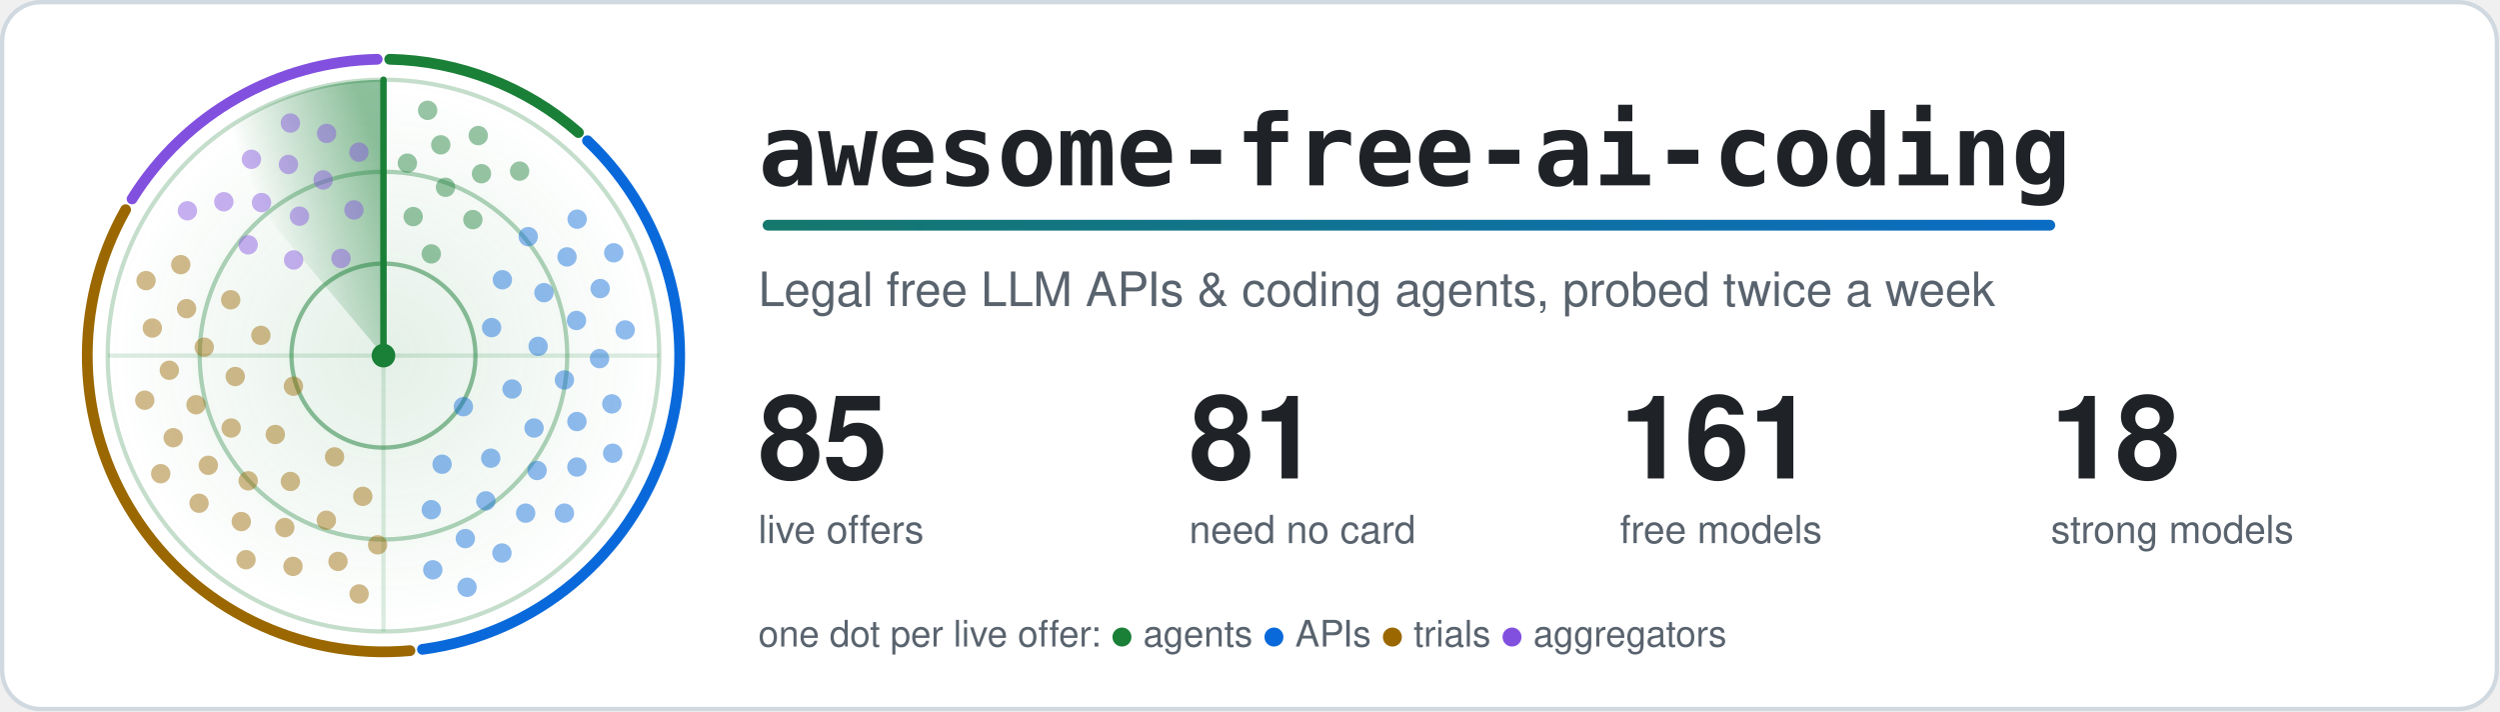
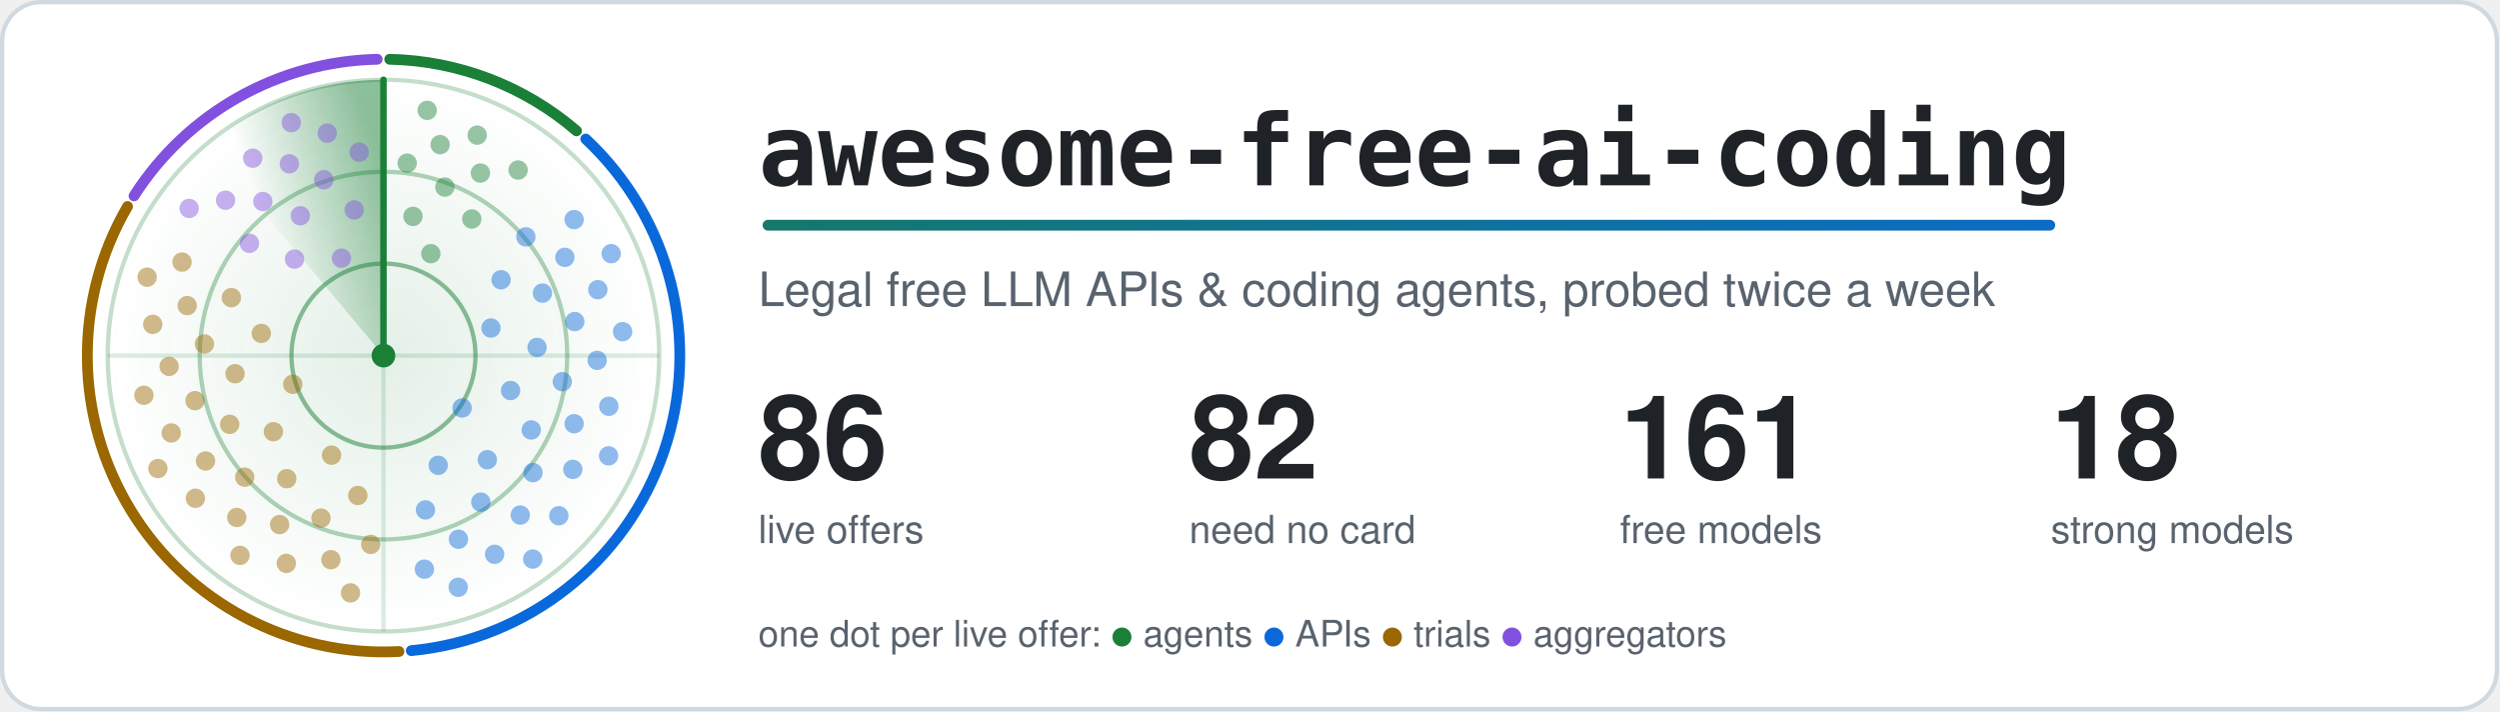
<svg xmlns="http://www.w3.org/2000/svg" width="1160" height="330" viewBox="0 0 1160 330" role="img" aria-labelledby="title">
  <style>.card{fill:#ffffff;stroke:#d1d9e0}.t{fill:#1f2328}.m{fill:#59636e}.ring{stroke:#1a7f37}.hub{fill:#1a7f37}.beam{stroke:#1a7f37}.s0,.s1,.g0,.g1{stop-color:#1a7f37}.a0{stop-color:#1a7f37}.a1{stop-color:#0969da}.dot.agents,.key.agents{fill:#1a7f37}.rim.agents{stroke:#1a7f37}.dot.apis,.key.apis{fill:#0969da}.rim.apis{stroke:#0969da}.dot.trials,.key.trials{fill:#9a6700}.rim.trials{stroke:#9a6700}.dot.aggregators,.key.aggregators{fill:#8250df}.rim.aggregators{stroke:#8250df}.rim{fill:none}.s0{stop-opacity:.5}.s1,.g1{stop-opacity:0}.g0{stop-opacity:.12}.dot{opacity:.45;animation:ping 6s linear infinite}@keyframes ping{0%,4%{opacity:1}55%,100%{opacity:.45}}.turning{animation:turn 6s linear infinite}@keyframes turn{to{transform:rotate(360deg)}}@media (prefers-reduced-motion: reduce) {.dot { animation: none; opacity: 1 } .turning { animation: none }}</style>
  <defs>
    <linearGradient id="accent" gradientUnits="userSpaceOnUse" x1="0" y1="0" x2="1100" y2="0">
      <stop class="a0" offset="0" />
      <stop class="a1" offset="1" />
    </linearGradient>
  </defs>
  <rect class="card" x="1" y="1" width="1158" height="328" rx="18" stroke-width="2" />
  <defs>
    <radialGradient id="glow">
      <stop class="g0" offset="0" />
      <stop class="g1" offset="1" />
    </radialGradient>
  </defs>
  <circle cx="178.0" cy="165.0" r="128.0" fill="url(#glow)" />
  <circle class="ring" cx="178.0" cy="165.0" r="42.7" fill="none" stroke-width="2" stroke-opacity=".5" />
  <circle class="ring" cx="178.0" cy="165.0" r="85.3" fill="none" stroke-width="2" stroke-opacity=".35" />
  <circle class="ring" cx="178.0" cy="165.0" r="128.0" fill="none" stroke-width="2" stroke-opacity=".25" />
  <path class="ring" d="M50.0 165.0H306.0M178.0 37.0V293.0" stroke-width="2" stroke-opacity=".15" />
-   <path class="rim agents" d="M180.9 27.5A137.5 137.5 0 0 1 268.5 61.5" stroke-width="5" stroke-linecap="round" />
-   <path class="rim apis" d="M272.7 65.3A137.5 137.5 0 0 1 196.1 301.3" stroke-width="5" stroke-linecap="round" />
-   <path class="rim trials" d="M190.3 301.9A137.5 137.5 0 0 1 58.3 97.3" stroke-width="5" stroke-linecap="round" />
-   <path class="rim aggregators" d="M61.3 92.3A137.5 137.5 0 0 1 175.1 27.5" stroke-width="5" stroke-linecap="round" />
+   <path class="rim agents" d="M180.9 27.5A137.5 137.5 0 0 1 267.6 60.7" stroke-width="5" stroke-linecap="round" />
+   <path class="rim apis" d="M271.9 64.5A137.5 137.5 0 0 1 190.9 301.9" stroke-width="5" stroke-linecap="round" />
+   <path class="rim trials" d="M185.2 302.3A137.5 137.5 0 0 1 59.2 95.8" stroke-width="5" stroke-linecap="round" />
+   <path class="rim aggregators" d="M62.2 90.9A137.5 137.5 0 0 1 175.1 27.5" stroke-width="5" stroke-linecap="round" />
  <defs>
    <linearGradient id="sweep" gradientUnits="userSpaceOnUse" x1="178.0" y1="75.4" x2="120.4" y2="96.4">
      <stop class="s0" offset="0" />
      <stop class="s1" offset="1" />
    </linearGradient>
  </defs>
  <g class="turning" style="transform-origin:178.0px 165.0px">
    <path fill="url(#sweep)" d="M178.0 165.0L95.7 66.9A128.0 128.0 0 0 1 178.0 37.0Z" />
    <line class="beam" x1="178.0" y1="165.0" x2="178.0" y2="37.0" stroke-width="3" stroke-linecap="round" />
  </g>
-   <circle class="dot agents" cx="200.2" cy="117.8" r="4.5" style="animation-delay:0.42s" />
-   <circle class="dot agents" cx="191.8" cy="100.5" r="4.5" style="animation-delay:0.20s" />
-   <circle class="dot agents" cx="219.5" cy="101.9" r="4.5" style="animation-delay:0.56s" />
-   <circle class="dot agents" cx="206.8" cy="86.9" r="4.5" style="animation-delay:0.34s" />
-   <circle class="dot agents" cx="189.1" cy="75.7" r="4.5" style="animation-delay:0.12s" />
-   <circle class="dot agents" cx="223.5" cy="80.6" r="4.5" style="animation-delay:0.47s" />
-   <circle class="dot agents" cx="204.6" cy="67.2" r="4.5" style="animation-delay:0.25s" />
-   <circle class="dot agents" cx="241.2" cy="79.4" r="4.5" style="animation-delay:0.61s" />
-   <circle class="dot agents" cx="222.0" cy="62.9" r="4.5" style="animation-delay:0.39s" />
-   <circle class="dot agents" cx="198.5" cy="51.2" r="4.5" style="animation-delay:0.17s" />
-   <circle class="dot apis" cx="215.1" cy="188.7" r="4.5" style="animation-delay:2.04s" />
-   <circle class="dot apis" cx="228.2" cy="152.0" r="4.5" style="animation-delay:1.26s" />
-   <circle class="dot apis" cx="205.2" cy="215.4" r="4.5" style="animation-delay:2.53s" />
-   <circle class="dot apis" cx="237.7" cy="180.5" r="4.5" style="animation-delay:1.74s" />
-   <circle class="dot apis" cx="233.2" cy="129.8" r="4.5" style="animation-delay:0.96s" />
-   <circle class="dot apis" cx="227.8" cy="212.6" r="4.5" style="animation-delay:2.23s" />
-   <circle class="dot apis" cx="249.8" cy="160.7" r="4.5" style="animation-delay:1.44s" />
-   <circle class="dot apis" cx="200.2" cy="236.5" r="4.5" style="animation-delay:2.71s" />
-   <circle class="dot apis" cx="247.9" cy="198.6" r="4.5" style="animation-delay:1.93s" />
-   <circle class="dot apis" cx="252.5" cy="135.8" r="4.5" style="animation-delay:1.14s" />
-   <circle class="dot apis" cx="225.5" cy="232.4" r="4.5" style="animation-delay:2.41s" />
-   <circle class="dot apis" cx="262.0" cy="176.3" r="4.5" style="animation-delay:1.63s" />
-   <circle class="dot apis" cx="245.2" cy="109.8" r="4.5" style="animation-delay:0.84s" />
-   <circle class="dot apis" cx="249.3" cy="218.3" r="4.5" style="animation-delay:2.11s" />
-   <circle class="dot apis" cx="267.6" cy="148.7" r="4.5" style="animation-delay:1.33s" />
-   <circle class="dot apis" cx="216.0" cy="249.9" r="4.5" style="animation-delay:2.60s" />
-   <circle class="dot apis" cx="267.8" cy="195.6" r="4.5" style="animation-delay:1.81s" />
-   <circle class="dot apis" cx="263.2" cy="119.2" r="4.5" style="animation-delay:1.03s" />
-   <circle class="dot apis" cx="244.0" cy="238.1" r="4.5" style="animation-delay:2.30s" />
-   <circle class="dot apis" cx="278.3" cy="166.4" r="4.5" style="animation-delay:1.51s" />
-   <circle class="dot apis" cx="200.9" cy="264.4" r="4.5" style="animation-delay:2.78s" />
-   <circle class="dot apis" cx="267.8" cy="216.7" r="4.5" style="animation-delay:2.00s" />
-   <circle class="dot apis" cx="278.6" cy="133.9" r="4.5" style="animation-delay:1.21s" />
-   <circle class="dot apis" cx="233.0" cy="256.6" r="4.5" style="animation-delay:2.48s" />
-   <circle class="dot apis" cx="284.0" cy="187.4" r="4.5" style="animation-delay:1.70s" />
-   <circle class="dot apis" cx="267.9" cy="101.7" r="4.5" style="animation-delay:0.91s" />
-   <circle class="dot apis" cx="262.0" cy="238.1" r="4.5" style="animation-delay:2.18s" />
-   <circle class="dot apis" cx="290.2" cy="153.1" r="4.5" style="animation-delay:1.40s" />
-   <circle class="dot apis" cx="216.8" cy="272.5" r="4.5" style="animation-delay:2.67s" />
-   <circle class="dot apis" cx="284.4" cy="210.3" r="4.5" style="animation-delay:1.88s" />
-   <circle class="dot apis" cx="284.9" cy="117.3" r="4.5" style="animation-delay:1.10s" />
-   <circle class="dot trials" cx="136.2" cy="179.2" r="4.5" style="animation-delay:4.19s" />
-   <circle class="dot trials" cx="155.3" cy="212.0" r="4.5" style="animation-delay:3.43s" />
-   <circle class="dot trials" cx="121.1" cy="155.6" r="4.5" style="animation-delay:4.66s" />
-   <circle class="dot trials" cx="127.8" cy="201.6" r="4.5" style="animation-delay:3.90s" />
-   <circle class="dot trials" cx="168.4" cy="230.3" r="4.5" style="animation-delay:3.14s" />
-   <circle class="dot trials" cx="109.2" cy="174.7" r="4.5" style="animation-delay:4.37s" />
-   <circle class="dot trials" cx="134.8" cy="223.4" r="4.5" style="animation-delay:3.61s" />
-   <circle class="dot trials" cx="107.1" cy="139.1" r="4.5" style="animation-delay:4.83s" />
-   <circle class="dot trials" cx="107.3" cy="198.6" r="4.5" style="animation-delay:4.08s" />
-   <circle class="dot trials" cx="151.5" cy="241.4" r="4.5" style="animation-delay:3.32s" />
-   <circle class="dot trials" cx="94.8" cy="161.1" r="4.5" style="animation-delay:4.55s" />
-   <circle class="dot trials" cx="115.2" cy="223.1" r="4.5" style="animation-delay:3.79s" />
-   <circle class="dot trials" cx="175.3" cy="252.8" r="4.5" style="animation-delay:3.03s" />
-   <circle class="dot trials" cx="91.0" cy="187.8" r="4.5" style="animation-delay:4.26s" />
-   <circle class="dot trials" cx="132.2" cy="244.8" r="4.5" style="animation-delay:3.50s" />
-   <circle class="dot trials" cx="86.6" cy="143.2" r="4.5" style="animation-delay:4.72s" />
-   <circle class="dot trials" cx="96.7" cy="215.9" r="4.5" style="animation-delay:3.97s" />
-   <circle class="dot trials" cx="156.9" cy="260.5" r="4.5" style="animation-delay:3.21s" />
-   <circle class="dot trials" cx="78.6" cy="171.8" r="4.5" style="animation-delay:4.43s" />
-   <circle class="dot trials" cx="112.0" cy="242.0" r="4.5" style="animation-delay:3.68s" />
-   <circle class="dot trials" cx="83.9" cy="122.8" r="4.5" style="animation-delay:4.90s" />
-   <circle class="dot trials" cx="80.4" cy="203.1" r="4.5" style="animation-delay:4.14s" />
-   <circle class="dot trials" cx="136.0" cy="262.8" r="4.5" style="animation-delay:3.39s" />
-   <circle class="dot trials" cx="70.7" cy="152.2" r="4.5" style="animation-delay:4.61s" />
-   <circle class="dot trials" cx="92.4" cy="233.5" r="4.5" style="animation-delay:3.86s" />
-   <circle class="dot trials" cx="166.7" cy="275.6" r="4.5" style="animation-delay:3.10s" />
-   <circle class="dot trials" cx="67.2" cy="185.7" r="4.5" style="animation-delay:4.32s" />
-   <circle class="dot trials" cx="114.2" cy="259.7" r="4.5" style="animation-delay:3.57s" />
-   <circle class="dot trials" cx="67.8" cy="130.2" r="4.5" style="animation-delay:4.79s" />
-   <circle class="dot trials" cx="74.6" cy="219.8" r="4.5" style="animation-delay:4.03s" />
-   <circle class="dot aggregators" cx="158.3" cy="119.9" r="4.5" style="animation-delay:5.61s" />
-   <circle class="dot aggregators" cx="136.3" cy="120.6" r="4.5" style="animation-delay:5.28s" />
-   <circle class="dot aggregators" cx="164.3" cy="97.4" r="4.5" style="animation-delay:5.81s" />
-   <circle class="dot aggregators" cx="139.0" cy="100.3" r="4.5" style="animation-delay:5.48s" />
-   <circle class="dot aggregators" cx="115.2" cy="113.6" r="4.5" style="animation-delay:5.16s" />
-   <circle class="dot aggregators" cx="150.0" cy="83.5" r="4.5" style="animation-delay:5.68s" />
-   <circle class="dot aggregators" cx="121.4" cy="94.0" r="4.5" style="animation-delay:5.36s" />
-   <circle class="dot aggregators" cx="166.6" cy="70.6" r="4.5" style="animation-delay:5.89s" />
-   <circle class="dot aggregators" cx="133.9" cy="76.3" r="4.5" style="animation-delay:5.56s" />
-   <circle class="dot aggregators" cx="103.9" cy="93.6" r="4.5" style="animation-delay:5.23s" />
-   <circle class="dot aggregators" cx="151.6" cy="61.9" r="4.5" style="animation-delay:5.76s" />
-   <circle class="dot aggregators" cx="116.7" cy="73.9" r="4.5" style="animation-delay:5.43s" />
-   <circle class="dot aggregators" cx="87.0" cy="97.8" r="4.5" style="animation-delay:5.11s" />
-   <circle class="dot aggregators" cx="134.8" cy="57.1" r="4.5" style="animation-delay:5.64s" />
+   <circle class="dot agents" cx="200.0" cy="117.7" r="4.5" style="animation-delay:0.42s" />
+   <circle class="dot agents" cx="191.7" cy="100.4" r="4.5" style="animation-delay:0.20s" />
+   <circle class="dot agents" cx="219.0" cy="101.6" r="4.5" style="animation-delay:0.55s" />
+   <circle class="dot agents" cx="206.5" cy="86.8" r="4.5" style="animation-delay:0.33s" />
+   <circle class="dot agents" cx="189.0" cy="75.7" r="4.5" style="animation-delay:0.12s" />
+   <circle class="dot agents" cx="223.0" cy="80.3" r="4.5" style="animation-delay:0.47s" />
+   <circle class="dot agents" cx="204.3" cy="67.1" r="4.5" style="animation-delay:0.25s" />
+   <circle class="dot agents" cx="240.5" cy="78.9" r="4.5" style="animation-delay:0.60s" />
+   <circle class="dot agents" cx="221.5" cy="62.7" r="4.5" style="animation-delay:0.38s" />
+   <circle class="dot agents" cx="198.3" cy="51.2" r="4.5" style="animation-delay:0.17s" />
+   <circle class="dot apis" cx="214.5" cy="189.3" r="4.5" style="animation-delay:2.06s" />
+   <circle class="dot apis" cx="227.9" cy="152.2" r="4.5" style="animation-delay:1.26s" />
+   <circle class="dot apis" cx="203.4" cy="215.9" r="4.5" style="animation-delay:2.56s" />
+   <circle class="dot apis" cx="237.0" cy="181.2" r="4.5" style="animation-delay:1.76s" />
+   <circle class="dot apis" cx="232.6" cy="129.8" r="4.5" style="animation-delay:0.95s" />
+   <circle class="dot apis" cx="226.2" cy="213.3" r="4.5" style="animation-delay:2.25s" />
+   <circle class="dot apis" cx="249.3" cy="161.2" r="4.5" style="animation-delay:1.45s" />
+   <circle class="dot apis" cx="197.5" cy="236.6" r="4.5" style="animation-delay:2.75s" />
+   <circle class="dot apis" cx="246.6" cy="199.5" r="4.5" style="animation-delay:1.94s" />
+   <circle class="dot apis" cx="251.8" cy="136.0" r="4.5" style="animation-delay:1.14s" />
+   <circle class="dot apis" cx="223.2" cy="233.0" r="4.5" style="animation-delay:2.44s" />
+   <circle class="dot apis" cx="261.0" cy="177.1" r="4.5" style="animation-delay:1.64s" />
+   <circle class="dot apis" cx="244.1" cy="109.9" r="4.5" style="animation-delay:0.84s" />
+   <circle class="dot apis" cx="247.4" cy="219.3" r="4.5" style="animation-delay:2.13s" />
+   <circle class="dot apis" cx="266.8" cy="149.2" r="4.5" style="animation-delay:1.33s" />
+   <circle class="dot apis" cx="212.8" cy="250.2" r="4.5" style="animation-delay:2.63s" />
+   <circle class="dot apis" cx="266.5" cy="196.6" r="4.5" style="animation-delay:1.83s" />
+   <circle class="dot apis" cx="262.2" cy="119.4" r="4.5" style="animation-delay:1.03s" />
+   <circle class="dot apis" cx="241.5" cy="239.0" r="4.5" style="animation-delay:2.32s" />
+   <circle class="dot apis" cx="277.2" cy="167.2" r="4.5" style="animation-delay:1.52s" />
+   <circle class="dot apis" cx="197.0" cy="264.1" r="4.5" style="animation-delay:2.82s" />
+   <circle class="dot apis" cx="265.9" cy="217.8" r="4.5" style="animation-delay:2.02s" />
+   <circle class="dot apis" cx="277.5" cy="134.4" r="4.5" style="animation-delay:1.22s" />
+   <circle class="dot apis" cx="229.6" cy="257.2" r="4.5" style="animation-delay:2.51s" />
+   <circle class="dot apis" cx="282.6" cy="188.5" r="4.5" style="animation-delay:1.71s" />
+   <circle class="dot apis" cx="266.5" cy="101.9" r="4.5" style="animation-delay:0.91s" />
+   <circle class="dot apis" cx="259.4" cy="239.3" r="4.5" style="animation-delay:2.21s" />
+   <circle class="dot apis" cx="289.0" cy="153.9" r="4.5" style="animation-delay:1.40s" />
+   <circle class="dot apis" cx="212.7" cy="272.5" r="4.5" style="animation-delay:2.70s" />
+   <circle class="dot apis" cx="282.5" cy="211.5" r="4.5" style="animation-delay:1.90s" />
+   <circle class="dot apis" cx="283.7" cy="117.7" r="4.5" style="animation-delay:1.10s" />
+   <circle class="dot apis" cx="247.3" cy="259.4" r="4.5" style="animation-delay:2.40s" />
+   <circle class="dot trials" cx="135.9" cy="178.3" r="4.5" style="animation-delay:4.21s" />
+   <circle class="dot trials" cx="153.9" cy="211.2" r="4.5" style="animation-delay:3.46s" />
+   <circle class="dot trials" cx="121.3" cy="154.7" r="4.5" style="animation-delay:4.67s" />
+   <circle class="dot trials" cx="126.9" cy="200.3" r="4.5" style="animation-delay:3.92s" />
+   <circle class="dot trials" cx="166.1" cy="229.9" r="4.5" style="animation-delay:3.17s" />
+   <circle class="dot trials" cx="109.1" cy="173.4" r="4.5" style="animation-delay:4.38s" />
+   <circle class="dot trials" cx="133.1" cy="222.1" r="4.5" style="animation-delay:3.64s" />
+   <circle class="dot trials" cx="107.4" cy="138.1" r="4.5" style="animation-delay:4.85s" />
+   <circle class="dot trials" cx="106.6" cy="196.9" r="4.5" style="animation-delay:4.10s" />
+   <circle class="dot trials" cx="149.0" cy="240.4" r="4.5" style="animation-delay:3.35s" />
+   <circle class="dot trials" cx="94.9" cy="159.6" r="4.5" style="animation-delay:4.56s" />
+   <circle class="dot trials" cx="113.6" cy="221.4" r="4.5" style="animation-delay:3.81s" />
+   <circle class="dot trials" cx="172.1" cy="252.6" r="4.5" style="animation-delay:3.06s" />
+   <circle class="dot trials" cx="90.5" cy="185.9" r="4.5" style="animation-delay:4.28s" />
+   <circle class="dot trials" cx="129.8" cy="243.4" r="4.5" style="animation-delay:3.53s" />
+   <circle class="dot trials" cx="86.9" cy="141.8" r="4.5" style="animation-delay:4.74s" />
+   <circle class="dot trials" cx="95.4" cy="213.9" r="4.5" style="animation-delay:3.99s" />
+   <circle class="dot trials" cx="153.6" cy="259.7" r="4.5" style="animation-delay:3.24s" />
+   <circle class="dot trials" cx="78.5" cy="170.0" r="4.5" style="animation-delay:4.45s" />
+   <circle class="dot trials" cx="109.9" cy="240.1" r="4.5" style="animation-delay:3.70s" />
+   <circle class="dot trials" cx="84.5" cy="121.6" r="4.5" style="animation-delay:4.91s" />
+   <circle class="dot trials" cx="79.5" cy="200.9" r="4.5" style="animation-delay:4.17s" />
+   <circle class="dot trials" cx="132.9" cy="261.4" r="4.5" style="animation-delay:3.42s" />
+   <circle class="dot trials" cx="70.9" cy="150.5" r="4.5" style="animation-delay:4.63s" />
+   <circle class="dot trials" cx="90.7" cy="231.2" r="4.5" style="animation-delay:3.88s" />
+   <circle class="dot trials" cx="162.7" cy="275.1" r="4.5" style="animation-delay:3.13s" />
+   <circle class="dot trials" cx="66.8" cy="183.4" r="4.5" style="animation-delay:4.34s" />
+   <circle class="dot trials" cx="111.4" cy="257.7" r="4.5" style="animation-delay:3.59s" />
+   <circle class="dot trials" cx="68.3" cy="128.6" r="4.5" style="animation-delay:4.81s" />
+   <circle class="dot trials" cx="73.3" cy="217.4" r="4.5" style="animation-delay:4.06s" />
+   <circle class="dot aggregators" cx="158.5" cy="119.8" r="4.5" style="animation-delay:5.61s" />
+   <circle class="dot aggregators" cx="136.7" cy="120.2" r="4.5" style="animation-delay:5.29s" />
+   <circle class="dot aggregators" cx="164.4" cy="97.4" r="4.5" style="animation-delay:5.81s" />
+   <circle class="dot aggregators" cx="139.4" cy="100.1" r="4.5" style="animation-delay:5.49s" />
+   <circle class="dot aggregators" cx="115.8" cy="112.9" r="4.5" style="animation-delay:5.17s" />
+   <circle class="dot aggregators" cx="150.3" cy="83.4" r="4.5" style="animation-delay:5.69s" />
+   <circle class="dot aggregators" cx="122.0" cy="93.5" r="4.5" style="animation-delay:5.37s" />
+   <circle class="dot aggregators" cx="166.7" cy="70.6" r="4.5" style="animation-delay:5.89s" />
+   <circle class="dot aggregators" cx="134.3" cy="76.0" r="4.5" style="animation-delay:5.56s" />
+   <circle class="dot aggregators" cx="104.7" cy="92.9" r="4.5" style="animation-delay:5.24s" />
+   <circle class="dot aggregators" cx="151.9" cy="61.8" r="4.5" style="animation-delay:5.76s" />
+   <circle class="dot aggregators" cx="117.3" cy="73.4" r="4.5" style="animation-delay:5.44s" />
+   <circle class="dot aggregators" cx="87.8" cy="96.7" r="4.5" style="animation-delay:5.12s" />
+   <circle class="dot aggregators" cx="135.2" cy="56.9" r="4.5" style="animation-delay:5.64s" />
  <circle class="hub" cx="178.0" cy="165.0" r="5.5" />
  <text class="t" x="352" y="86" font-family="ui-monospace, SFMono-Regular, Menlo, Consolas, monospace" font-size="46" font-weight="700">awesome-free-ai-coding</text>
  <rect x="354" y="102" width="600" height="5" rx="2.5" fill="url(#accent)" />
  <text class="m" x="352" y="142" font-family="-apple-system, BlinkMacSystemFont, 'Segoe UI', Helvetica, Arial, sans-serif" font-size="22">Legal free LLM APIs &amp; coding agents, probed twice a week</text>
-   <text class="t" x="352" y="222" font-family="-apple-system, BlinkMacSystemFont, 'Segoe UI', Helvetica, Arial, sans-serif" font-size="54" font-weight="700">85</text>
+   <text class="t" x="352" y="222" font-family="-apple-system, BlinkMacSystemFont, 'Segoe UI', Helvetica, Arial, sans-serif" font-size="54" font-weight="700">86</text>
  <text class="m" x="352" y="252" font-family="-apple-system, BlinkMacSystemFont, 'Segoe UI', Helvetica, Arial, sans-serif" font-size="18">live offers</text>
-   <text class="t" x="552" y="222" font-family="-apple-system, BlinkMacSystemFont, 'Segoe UI', Helvetica, Arial, sans-serif" font-size="54" font-weight="700">81</text>
+   <text class="t" x="552" y="222" font-family="-apple-system, BlinkMacSystemFont, 'Segoe UI', Helvetica, Arial, sans-serif" font-size="54" font-weight="700">82</text>
  <text class="m" x="552" y="252" font-family="-apple-system, BlinkMacSystemFont, 'Segoe UI', Helvetica, Arial, sans-serif" font-size="18">need no card</text>
  <text class="t" x="752" y="222" font-family="-apple-system, BlinkMacSystemFont, 'Segoe UI', Helvetica, Arial, sans-serif" font-size="54" font-weight="700">161</text>
  <text class="m" x="752" y="252" font-family="-apple-system, BlinkMacSystemFont, 'Segoe UI', Helvetica, Arial, sans-serif" font-size="18">free models</text>
  <text class="t" x="952" y="222" font-family="-apple-system, BlinkMacSystemFont, 'Segoe UI', Helvetica, Arial, sans-serif" font-size="54" font-weight="700">18</text>
  <text class="m" x="952" y="252" font-family="-apple-system, BlinkMacSystemFont, 'Segoe UI', Helvetica, Arial, sans-serif" font-size="18">strong models</text>
  <text class="m" x="352" y="300" font-family="-apple-system, BlinkMacSystemFont, 'Segoe UI', Helvetica, Arial, sans-serif" font-size="17">one dot per live offer: <tspan class="key agents">●</tspan> agents <tspan class="key apis">●</tspan> APIs <tspan class="key trials">●</tspan> trials <tspan class="key aggregators">●</tspan> aggregators</text>
</svg>
